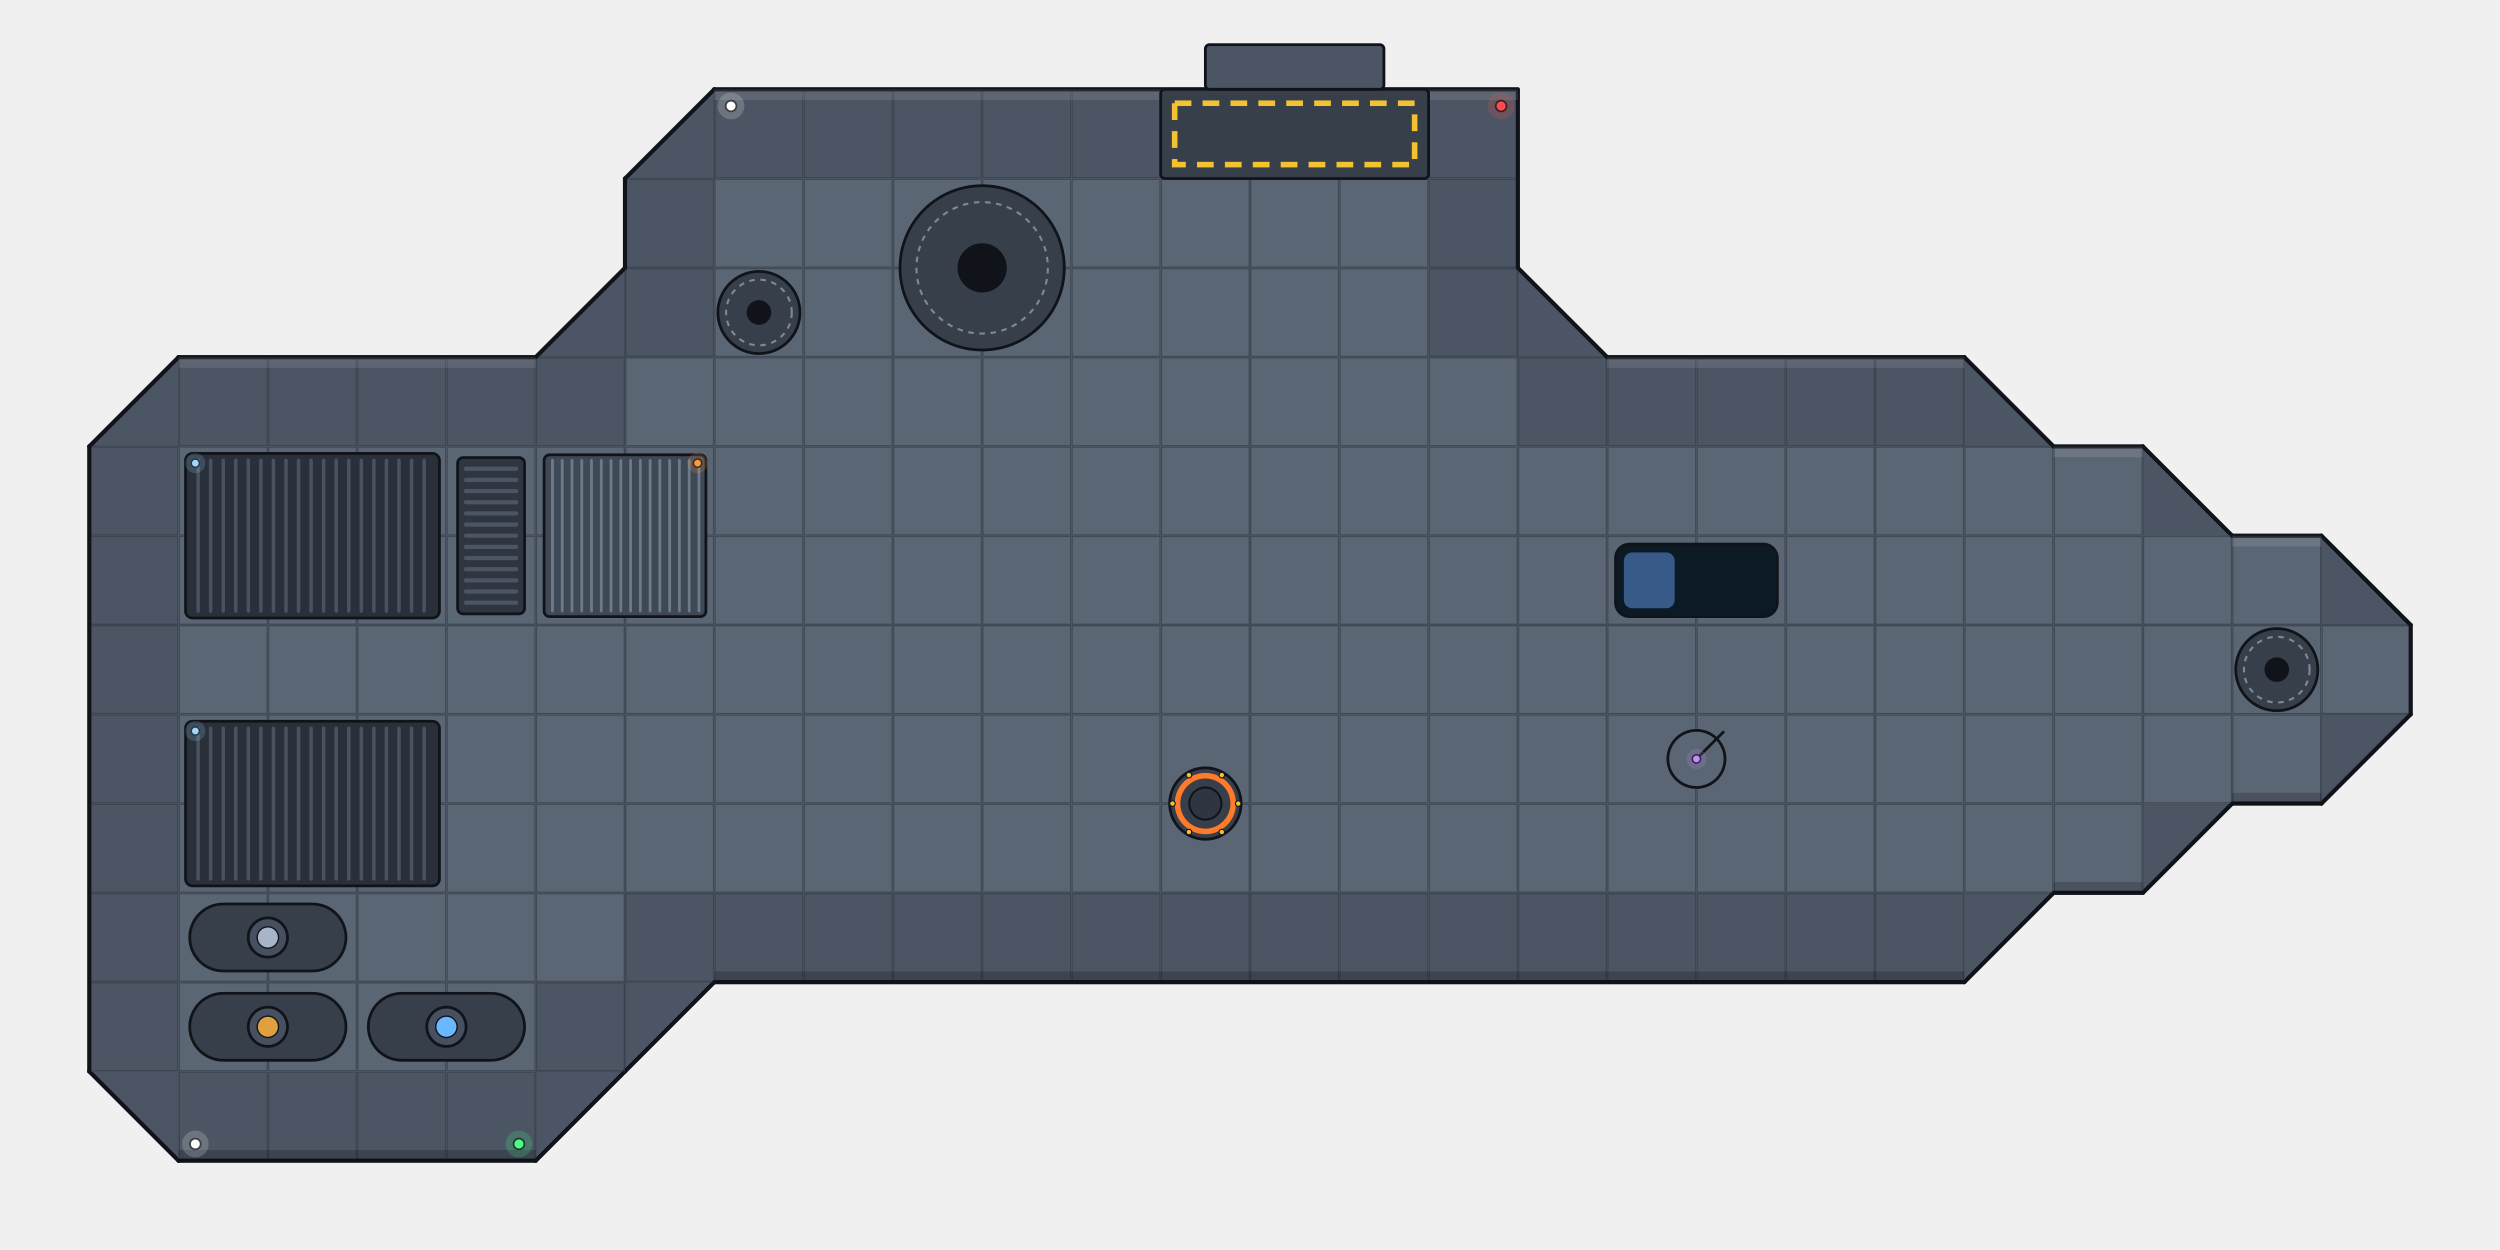
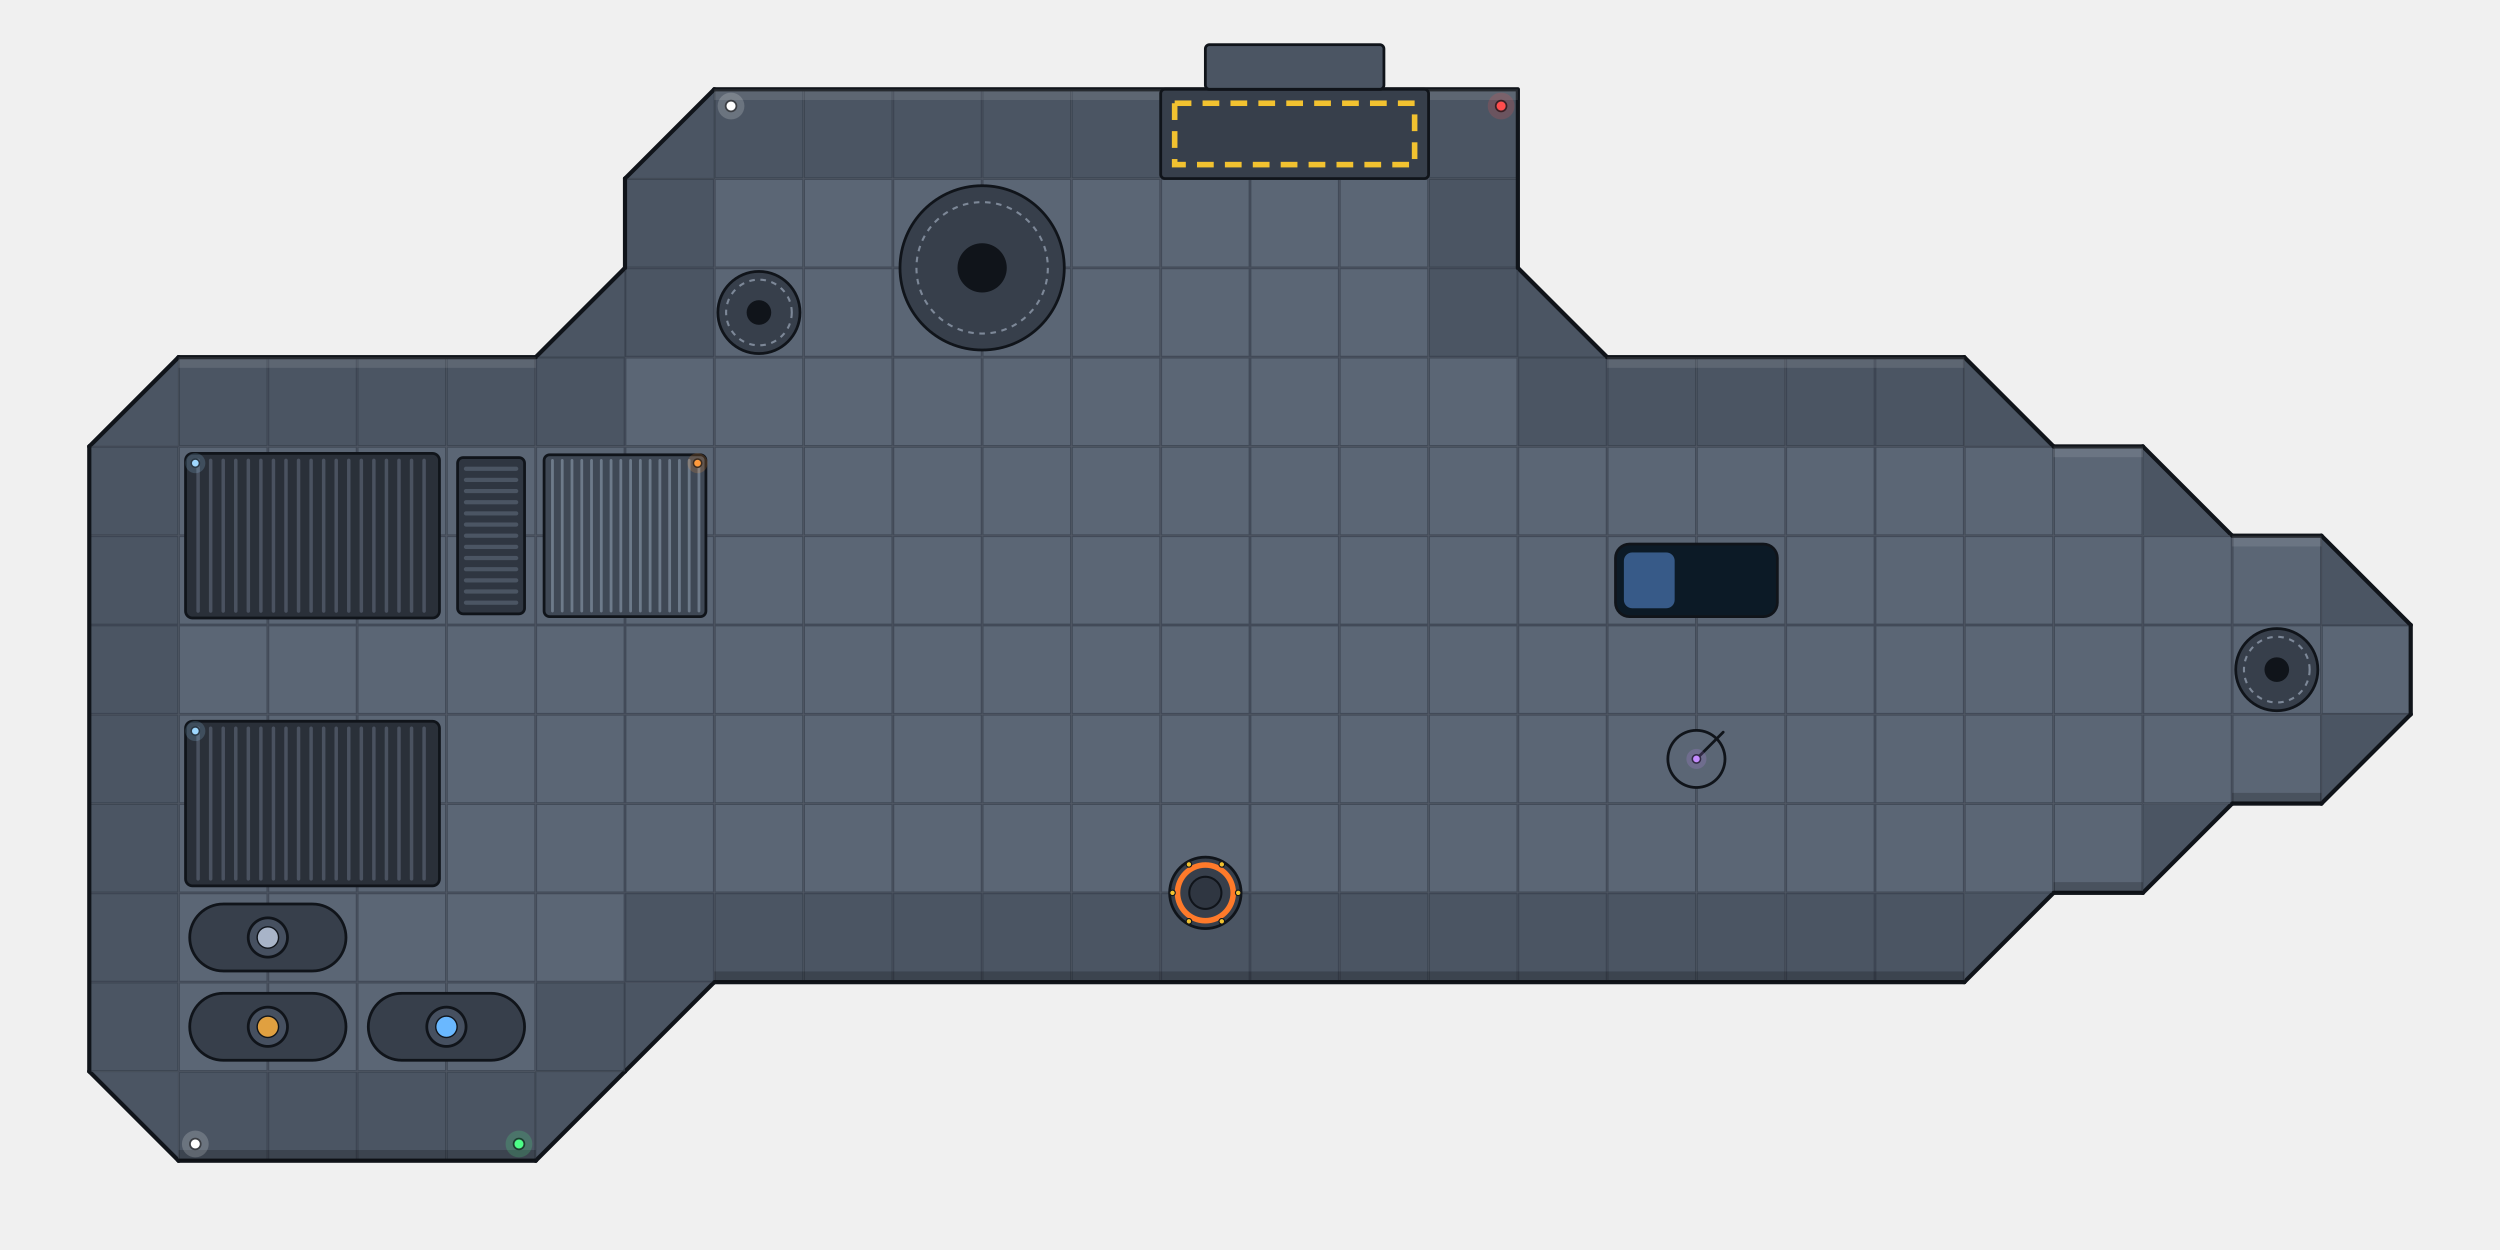
<svg xmlns="http://www.w3.org/2000/svg" width="1792" height="896" viewBox="-896 -448 1792 896">
  <g id="base">
    <rect x="-64" y="-128" width="64" height="64" fill="#5b6675" />
    <polygon points="640,-64 704,-64 640,-128" fill="#4b5563" />
    <polygon points="640,-64 704,-64 640,-128" fill="none" stroke="#373f4b" stroke-width="1" stroke-linejoin="round" opacity="0.7" />
    <line x1="704" y1="-64" x2="640" y2="-128" stroke="#10141a" stroke-width="3" stroke-linecap="round" />
    <rect x="-576" y="192" width="64" height="64" fill="#5b6675" />
    <rect x="256" y="-192" width="64" height="64" fill="#4b5563" />
    <rect x="-320" y="-384" width="64" height="64" fill="#4b5563" />
    <rect x="-512" y="256" width="64" height="64" fill="#4b5563" />
    <rect x="-320" y="192" width="64" height="64" fill="#4b5563" />
    <rect x="-192" y="0" width="64" height="64" fill="#5b6675" />
    <rect x="-256" y="128" width="64" height="64" fill="#5b6675" />
    <rect x="-832" y="-64" width="64" height="64" fill="#4b5563" />
    <rect x="-128" y="-64" width="64" height="64" fill="#5b6675" />
    <rect x="384" y="192" width="64" height="64" fill="#4b5563" />
    <rect x="-704" y="320" width="64" height="64" fill="#4b5563" />
    <rect x="0" y="128" width="64" height="64" fill="#5b6675" />
    <rect x="128" y="-64" width="64" height="64" fill="#5b6675" />
    <rect x="-448" y="-256" width="64" height="64" fill="#4b5563" />
    <rect x="-384" y="-320" width="64" height="64" fill="#5b6675" />
    <polygon points="512,192 576,192 512,256" fill="#4b5563" />
    <polygon points="512,192 576,192 512,256" fill="none" stroke="#373f4b" stroke-width="1" stroke-linejoin="round" opacity="0.7" />
    <line x1="576" y1="192" x2="512" y2="256" stroke="#10141a" stroke-width="3" stroke-linecap="round" />
    <rect x="-640" y="0" width="64" height="64" fill="#5b6675" />
    <rect x="-512" y="-192" width="64" height="64" fill="#4b5563" />
    <rect x="-320" y="-256" width="64" height="64" fill="#5b6675" />
    <rect x="256" y="-64" width="64" height="64" fill="#5b6675" />
    <rect x="-256" y="-320" width="64" height="64" fill="#5b6675" />
    <rect x="-832" y="64" width="64" height="64" fill="#4b5563" />
    <rect x="-704" y="-128" width="64" height="64" fill="#5b6675" />
    <rect x="-128" y="64" width="64" height="64" fill="#5b6675" />
    <rect x="0" y="-320" width="64" height="64" fill="#5b6675" />
    <rect x="-768" y="128" width="64" height="64" fill="#5b6675" />
    <rect x="128" y="64" width="64" height="64" fill="#5b6675" />
    <rect x="-448" y="-128" width="64" height="64" fill="#5b6675" />
    <rect x="192" y="0" width="64" height="64" fill="#5b6675" />
    <rect x="-384" y="-192" width="64" height="64" fill="#5b6675" />
    <rect x="320" y="-192" width="64" height="64" fill="#4b5563" />
    <rect x="-640" y="128" width="64" height="64" fill="#5b6675" />
    <rect x="-512" y="-64" width="64" height="64" fill="#5b6675" />
    <rect x="-320" y="-128" width="64" height="64" fill="#5b6675" />
    <rect x="384" y="-128" width="64" height="64" fill="#5b6675" />
    <rect x="-256" y="-192" width="64" height="64" fill="#5b6675" />
    <rect x="-128" y="-384" width="64" height="64" fill="#4b5563" />
    <rect x="256" y="64" width="64" height="64" fill="#5b6675" />
    <rect x="64" y="128" width="64" height="64" fill="#5b6675" />
    <rect x="-832" y="192" width="64" height="64" fill="#4b5563" />
    <rect x="-128" y="192" width="64" height="64" fill="#4b5563" />
    <rect x="0" y="-192" width="64" height="64" fill="#5b6675" />
    <rect x="128" y="-384" width="64" height="64" fill="#4b5563" />
    <rect x="-768" y="256" width="64" height="64" fill="#5b6675" />
    <rect x="128" y="192" width="64" height="64" fill="#4b5563" />
    <rect x="-448" y="0" width="64" height="64" fill="#5b6675" />
    <rect x="192" y="128" width="64" height="64" fill="#5b6675" />
    <rect x="-384" y="-64" width="64" height="64" fill="#5b6675" />
    <rect x="512" y="-128" width="64" height="64" fill="#5b6675" />
    <rect x="320" y="-64" width="64" height="64" fill="#5b6675" />
    <rect x="448" y="128" width="64" height="64" fill="#5b6675" />
    <rect x="576" y="-64" width="64" height="64" fill="#5b6675" />
    <rect x="64" y="-320" width="64" height="64" fill="#5b6675" />
    <rect x="-640" y="256" width="64" height="64" fill="#5b6675" />
    <rect x="-512" y="64" width="64" height="64" fill="#5b6675" />
    <rect x="384" y="0" width="64" height="64" fill="#5b6675" />
    <rect x="256" y="192" width="64" height="64" fill="#4b5563" />
    <rect x="-256" y="-64" width="64" height="64" fill="#5b6675" />
    <rect x="-128" y="-256" width="64" height="64" fill="#5b6675" />
    <rect x="-768" y="-192" width="64" height="64" fill="#4b5563" />
    <rect x="128" y="-256" width="64" height="64" fill="#4b5563" />
    <rect x="0" y="-64" width="64" height="64" fill="#5b6675" />
    <rect x="704" y="-64" width="64" height="64" fill="#5b6675" />
    <rect x="-384" y="64" width="64" height="64" fill="#5b6675" />
    <rect x="320" y="64" width="64" height="64" fill="#5b6675" />
    <rect x="576" y="64" width="64" height="64" fill="#5b6675" />
    <rect x="-64" y="0" width="64" height="64" fill="#5b6675" />
    <rect x="-640" y="-192" width="64" height="64" fill="#4b5563" />
    <rect x="64" y="-192" width="64" height="64" fill="#5b6675" />
    <rect x="640" y="0" width="64" height="64" fill="#5b6675" />
    <rect x="-512" y="192" width="64" height="64" fill="#5b6675" />
    <rect x="-576" y="320" width="64" height="64" fill="#4b5563" />
    <rect x="-256" y="64" width="64" height="64" fill="#5b6675" />
    <rect x="-128" y="-128" width="64" height="64" fill="#5b6675" />
    <rect x="-192" y="128" width="64" height="64" fill="#5b6675" />
    <rect x="-768" y="-64" width="64" height="64" fill="#5b6675" />
    <rect x="128" y="-128" width="64" height="64" fill="#5b6675" />
    <rect x="-448" y="-320" width="64" height="64" fill="#4b5563" />
    <rect x="192" y="-192" width="64" height="64" fill="#4b5563" />
    <rect x="-384" y="-384" width="64" height="64" fill="#4b5563" />
    <rect x="768" y="0" width="64" height="64" fill="#5b6675" />
    <rect x="0" y="64" width="64" height="64" fill="#5b6675" />
    <rect x="704" y="64" width="64" height="64" fill="#5b6675" />
    <rect x="-384" y="192" width="64" height="64" fill="#4b5563" />
    <rect x="320" y="192" width="64" height="64" fill="#4b5563" />
    <rect x="448" y="-192" width="64" height="64" fill="#4b5563" />
    <rect x="-64" y="128" width="64" height="64" fill="#5b6675" />
    <rect x="-640" y="-64" width="64" height="64" fill="#5b6675" />
    <polygon points="-448,-192 -512,-192 -448,-256" fill="#4b5563" />
    <polygon points="-448,-192 -512,-192 -448,-256" fill="none" stroke="#373f4b" stroke-width="1" stroke-linejoin="round" opacity="0.7" />
    <line x1="-512" y1="-192" x2="-448" y2="-256" stroke="#10141a" stroke-width="3" stroke-linecap="round" />
    <rect x="-576" y="-128" width="64" height="64" fill="#5b6675" />
    <rect x="256" y="-128" width="64" height="64" fill="#5b6675" />
    <rect x="-256" y="-384" width="64" height="64" fill="#4b5563" />
    <rect x="64" y="-64" width="64" height="64" fill="#5b6675" />
    <polygon points="640,128 704,128 640,192" fill="#4b5563" />
    <polygon points="640,128 704,128 640,192" fill="none" stroke="#373f4b" stroke-width="1" stroke-linejoin="round" opacity="0.7" />
    <line x1="704" y1="128" x2="640" y2="192" stroke="#10141a" stroke-width="3" stroke-linecap="round" />
    <polygon points="-512,320 -448,320 -512,384" fill="#4b5563" />
    <polygon points="-512,320 -448,320 -512,384" fill="none" stroke="#373f4b" stroke-width="1" stroke-linejoin="round" opacity="0.7" />
    <line x1="-448" y1="320" x2="-512" y2="384" stroke="#10141a" stroke-width="3" stroke-linecap="round" />
    <rect x="-256" y="192" width="64" height="64" fill="#4b5563" />
    <rect x="-192" y="-320" width="64" height="64" fill="#5b6675" />
    <rect x="0" y="-384" width="64" height="64" fill="#5b6675" />
    <rect x="-768" y="64" width="64" height="64" fill="#5b6675" />
    <rect x="128" y="0" width="64" height="64" fill="#5b6675" />
    <rect x="-704" y="0" width="64" height="64" fill="#5b6675" />
    <rect x="192" y="-64" width="64" height="64" fill="#5b6675" />
    <rect x="-384" y="-256" width="64" height="64" fill="#5b6675" />
    <rect x="0" y="192" width="64" height="64" fill="#4b5563" />
    <rect x="448" y="-64" width="64" height="64" fill="#5b6675" />
    <rect x="-64" y="-320" width="64" height="64" fill="#5b6675" />
    <rect x="-640" y="64" width="64" height="64" fill="#5b6675" />
    <rect x="-512" y="-128" width="64" height="64" fill="#5b6675" />
    <rect x="-576" y="0" width="64" height="64" fill="#5b6675" />
    <rect x="64" y="64" width="64" height="64" fill="#5b6675" />
    <rect x="-256" y="-256" width="64" height="64" fill="#5b6675" />
    <rect x="-320" y="0" width="64" height="64" fill="#5b6675" />
    <rect x="-192" y="-192" width="64" height="64" fill="#5b6675" />
    <rect x="0" y="-256" width="64" height="64" fill="#5b6675" />
    <rect x="-768" y="192" width="64" height="64" fill="#5b6675" />
    <polygon points="-768,320 -768,384 -832,320" fill="#4b5563" />
    <polygon points="-768,320 -768,384 -832,320" fill="none" stroke="#373f4b" stroke-width="1" stroke-linejoin="round" opacity="0.7" />
    <line x1="-768" y1="384" x2="-832" y2="320" stroke="#10141a" stroke-width="3" stroke-linecap="round" />
    <rect x="-704" y="128" width="64" height="64" fill="#5b6675" />
    <rect x="192" y="64" width="64" height="64" fill="#5b6675" />
    <rect x="-384" y="-128" width="64" height="64" fill="#5b6675" />
    <rect x="320" y="-128" width="64" height="64" fill="#5b6675" />
    <rect x="-448" y="128" width="64" height="64" fill="#5b6675" />
    <rect x="448" y="64" width="64" height="64" fill="#5b6675" />
    <rect x="576" y="-128" width="64" height="64" fill="#5b6675" />
    <rect x="512" y="0" width="64" height="64" fill="#5b6675" />
    <rect x="-64" y="-192" width="64" height="64" fill="#5b6675" />
    <rect x="64" y="-384" width="64" height="64" fill="#5b6675" />
    <rect x="-640" y="192" width="64" height="64" fill="#5b6675" />
    <rect x="-512" y="0" width="64" height="64" fill="#5b6675" />
    <rect x="-576" y="128" width="64" height="64" fill="#5b6675" />
    <rect x="320" y="128" width="64" height="64" fill="#5b6675" />
    <rect x="64" y="192" width="64" height="64" fill="#4b5563" />
    <rect x="-320" y="128" width="64" height="64" fill="#5b6675" />
    <rect x="-192" y="-64" width="64" height="64" fill="#5b6675" />
    <rect x="0" y="-128" width="64" height="64" fill="#5b6675" />
    <rect x="-832" y="-128" width="64" height="64" fill="#4b5563" />
    <rect x="384" y="128" width="64" height="64" fill="#5b6675" />
    <rect x="-768" y="320" width="64" height="64" fill="#4b5563" />
    <rect x="-704" y="256" width="64" height="64" fill="#5b6675" />
    <rect x="192" y="192" width="64" height="64" fill="#4b5563" />
    <polygon points="-448,256 -384,256 -448,320" fill="#4b5563" />
    <polygon points="-448,256 -384,256 -448,320" fill="none" stroke="#373f4b" stroke-width="1" stroke-linejoin="round" opacity="0.7" />
    <line x1="-384" y1="256" x2="-448" y2="320" stroke="#10141a" stroke-width="3" stroke-linecap="round" />
    <rect x="448" y="192" width="64" height="64" fill="#4b5563" />
    <rect x="576" y="0" width="64" height="64" fill="#5b6675" />
    <rect x="512" y="128" width="64" height="64" fill="#5b6675" />
    <rect x="-64" y="-64" width="64" height="64" fill="#5b6675" />
    <rect x="64" y="-256" width="64" height="64" fill="#5b6675" />
    <rect x="640" y="-64" width="64" height="64" fill="#5b6675" />
    <rect x="-640" y="320" width="64" height="64" fill="#4b5563" />
    <rect x="-576" y="256" width="64" height="64" fill="#5b6675" />
    <rect x="-320" y="-320" width="64" height="64" fill="#5b6675" />
    <rect x="-192" y="64" width="64" height="64" fill="#5b6675" />
    <rect x="-768" y="-128" width="64" height="64" fill="#5b6675" />
    <rect x="-832" y="0" width="64" height="64" fill="#4b5563" />
    <rect x="-704" y="-192" width="64" height="64" fill="#4b5563" />
    <polygon points="192,-192 256,-192 192,-256" fill="#4b5563" />
    <polygon points="192,-192 256,-192 192,-256" fill="none" stroke="#373f4b" stroke-width="1" stroke-linejoin="round" opacity="0.7" />
    <line x1="256" y1="-192" x2="192" y2="-256" stroke="#10141a" stroke-width="3" stroke-linecap="round" />
    <polygon points="768,0 832,0 768,-64" fill="#4b5563" />
    <polygon points="768,0 832,0 768,-64" fill="none" stroke="#373f4b" stroke-width="1" stroke-linejoin="round" opacity="0.7" />
    <line x1="832" y1="0" x2="768" y2="-64" stroke="#10141a" stroke-width="3" stroke-linecap="round" />
    <rect x="-128" y="0" width="64" height="64" fill="#5b6675" />
    <rect x="704" y="0" width="64" height="64" fill="#5b6675" />
    <rect x="-448" y="-192" width="64" height="64" fill="#5b6675" />
    <rect x="576" y="128" width="64" height="64" fill="#5b6675" />
    <rect x="-64" y="64" width="64" height="64" fill="#5b6675" />
    <rect x="-640" y="-128" width="64" height="64" fill="#5b6675" />
    <rect x="64" y="-128" width="64" height="64" fill="#5b6675" />
    <rect x="-576" y="-192" width="64" height="64" fill="#4b5563" />
    <rect x="640" y="64" width="64" height="64" fill="#5b6675" />
    <rect x="256" y="0" width="64" height="64" fill="#5b6675" />
    <rect x="-320" y="-192" width="64" height="64" fill="#5b6675" />
    <rect x="-192" y="-384" width="64" height="64" fill="#4b5563" />
    <rect x="384" y="-192" width="64" height="64" fill="#4b5563" />
    <rect x="-192" y="192" width="64" height="64" fill="#4b5563" />
    <rect x="-768" y="0" width="64" height="64" fill="#5b6675" />
    <rect x="-832" y="128" width="64" height="64" fill="#4b5563" />
    <rect x="-704" y="-64" width="64" height="64" fill="#5b6675" />
    <rect x="192" y="-128" width="64" height="64" fill="#5b6675" />
    <polygon points="768,64 832,64 768,128" fill="#4b5563" />
    <polygon points="768,64 832,64 768,128" fill="none" stroke="#373f4b" stroke-width="1" stroke-linejoin="round" opacity="0.7" />
    <line x1="832" y1="64" x2="768" y2="128" stroke="#10141a" stroke-width="3" stroke-linecap="round" />
    <rect x="-128" y="128" width="64" height="64" fill="#5b6675" />
    <rect x="128" y="128" width="64" height="64" fill="#5b6675" />
    <rect x="-448" y="-64" width="64" height="64" fill="#5b6675" />
    <rect x="448" y="-128" width="64" height="64" fill="#5b6675" />
    <polygon points="512,-128 576,-128 512,-192" fill="#4b5563" />
    <polygon points="512,-128 576,-128 512,-192" fill="none" stroke="#373f4b" stroke-width="1" stroke-linejoin="round" opacity="0.7" />
    <line x1="576" y1="-128" x2="512" y2="-192" stroke="#10141a" stroke-width="3" stroke-linecap="round" />
    <rect x="-64" y="-384" width="64" height="64" fill="#5b6675" />
    <rect x="-64" y="192" width="64" height="64" fill="#4b5563" />
    <rect x="64" y="0" width="64" height="64" fill="#5b6675" />
    <rect x="-576" y="-64" width="64" height="64" fill="#5b6675" />
    <rect x="256" y="128" width="64" height="64" fill="#5b6675" />
    <rect x="-320" y="-64" width="64" height="64" fill="#5b6675" />
    <rect x="-192" y="-256" width="64" height="64" fill="#5b6675" />
    <rect x="-256" y="-128" width="64" height="64" fill="#5b6675" />
    <rect x="-128" y="-320" width="64" height="64" fill="#5b6675" />
    <rect x="384" y="-64" width="64" height="64" fill="#5b6675" />
    <rect x="-832" y="256" width="64" height="64" fill="#4b5563" />
    <rect x="-704" y="64" width="64" height="64" fill="#5b6675" />
    <rect x="128" y="-320" width="64" height="64" fill="#4b5563" />
    <rect x="-448" y="64" width="64" height="64" fill="#5b6675" />
    <rect x="448" y="0" width="64" height="64" fill="#5b6675" />
    <rect x="-384" y="0" width="64" height="64" fill="#5b6675" />
    <rect x="512" y="-64" width="64" height="64" fill="#5b6675" />
    <rect x="-64" y="-256" width="64" height="64" fill="#5b6675" />
    <rect x="320" y="0" width="64" height="64" fill="#5b6675" />
    <rect x="-576" y="64" width="64" height="64" fill="#5b6675" />
    <rect x="-512" y="128" width="64" height="64" fill="#5b6675" />
    <rect x="-320" y="64" width="64" height="64" fill="#5b6675" />
    <rect x="-192" y="-128" width="64" height="64" fill="#5b6675" />
    <rect x="-256" y="0" width="64" height="64" fill="#5b6675" />
    <polygon points="-768,-128 -832,-128 -768,-192" fill="#4b5563" />
    <polygon points="-768,-128 -832,-128 -768,-192" fill="none" stroke="#373f4b" stroke-width="1" stroke-linejoin="round" opacity="0.7" />
    <line x1="-832" y1="-128" x2="-768" y2="-192" stroke="#10141a" stroke-width="3" stroke-linecap="round" />
    <rect x="-128" y="-192" width="64" height="64" fill="#5b6675" />
    <rect x="384" y="64" width="64" height="64" fill="#5b6675" />
    <rect x="-704" y="192" width="64" height="64" fill="#5b6675" />
    <rect x="0" y="0" width="64" height="64" fill="#5b6675" />
    <rect x="128" y="-192" width="64" height="64" fill="#5b6675" />
    <polygon points="-384,-320 -448,-320 -384,-384" fill="#4b5563" />
    <polygon points="-384,-320 -448,-320 -384,-384" fill="none" stroke="#373f4b" stroke-width="1" stroke-linejoin="round" opacity="0.7" />
    <line x1="-448" y1="-320" x2="-384" y2="-384" stroke="#10141a" stroke-width="3" stroke-linecap="round" />
    <rect x="-448" y="192" width="64" height="64" fill="#4b5563" />
    <rect x="-384" y="128" width="64" height="64" fill="#5b6675" />
    <rect x="512" y="64" width="64" height="64" fill="#5b6675" />
    <path d="M-63.5 -127.5h63v63h-63zM-575.5 192.5h63v63h-63zM256.5 -191.5h63v63h-63zM-319.5 -383.5h63v63h-63zM-511.5 256.5h63v63h-63zM-319.5 192.5h63v63h-63zM-191.5 0.5h63v63h-63zM-255.5 128.5h63v63h-63zM-831.5 -63.5h63v63h-63zM-127.5 -63.5h63v63h-63zM384.5 192.5h63v63h-63zM-703.5 320.5h63v63h-63zM0.5 128.5h63v63h-63zM128.5 -63.5h63v63h-63zM-447.5 -255.5h63v63h-63zM-383.5 -319.5h63v63h-63zM-639.5 0.5h63v63h-63zM-511.5 -191.5h63v63h-63zM-319.5 -255.5h63v63h-63zM256.5 -63.5h63v63h-63zM-255.5 -319.5h63v63h-63zM-831.5 64.5h63v63h-63zM-703.5 -127.5h63v63h-63zM-127.5 64.5h63v63h-63zM0.5 -319.5h63v63h-63zM-767.5 128.5h63v63h-63zM128.5 64.5h63v63h-63zM-447.5 -127.5h63v63h-63zM192.5 0.5h63v63h-63zM-383.5 -191.5h63v63h-63zM320.5 -191.5h63v63h-63zM-639.5 128.5h63v63h-63zM-511.5 -63.5h63v63h-63zM-319.5 -127.5h63v63h-63zM384.5 -127.5h63v63h-63zM-255.5 -191.5h63v63h-63zM-127.5 -383.5h63v63h-63zM256.5 64.5h63v63h-63zM64.5 128.5h63v63h-63zM-831.5 192.5h63v63h-63zM-127.5 192.5h63v63h-63zM0.5 -191.5h63v63h-63zM128.5 -383.5h63v63h-63zM-767.5 256.5h63v63h-63zM128.5 192.5h63v63h-63zM-447.5 0.5h63v63h-63zM192.5 128.5h63v63h-63zM-383.5 -63.5h63v63h-63zM512.5 -127.5h63v63h-63zM320.5 -63.5h63v63h-63zM448.5 128.5h63v63h-63zM576.5 -63.5h63v63h-63zM64.5 -319.5h63v63h-63zM-639.5 256.5h63v63h-63zM-511.5 64.5h63v63h-63zM384.5 0.5h63v63h-63zM256.5 192.5h63v63h-63zM-255.5 -63.5h63v63h-63zM-127.5 -255.5h63v63h-63zM-767.5 -191.5h63v63h-63zM128.5 -255.5h63v63h-63zM0.5 -63.5h63v63h-63zM704.5 -63.5h63v63h-63zM-383.5 64.5h63v63h-63zM320.5 64.5h63v63h-63zM576.5 64.5h63v63h-63zM-63.5 0.5h63v63h-63zM-639.5 -191.5h63v63h-63zM64.5 -191.5h63v63h-63zM640.5 0.5h63v63h-63zM-511.5 192.5h63v63h-63zM-575.5 320.5h63v63h-63zM-255.5 64.5h63v63h-63zM-127.5 -127.5h63v63h-63zM-191.5 128.5h63v63h-63zM-767.5 -63.5h63v63h-63zM128.5 -127.5h63v63h-63zM-447.5 -319.5h63v63h-63zM192.5 -191.5h63v63h-63zM-383.5 -383.5h63v63h-63zM768.5 0.5h63v63h-63zM0.5 64.5h63v63h-63zM704.5 64.5h63v63h-63zM-383.5 192.5h63v63h-63zM320.5 192.5h63v63h-63zM448.5 -191.5h63v63h-63zM-63.5 128.5h63v63h-63zM-639.5 -63.5h63v63h-63zM-575.5 -127.5h63v63h-63zM256.5 -127.5h63v63h-63zM-255.5 -383.5h63v63h-63zM64.5 -63.5h63v63h-63zM-255.5 192.5h63v63h-63zM-191.5 -319.5h63v63h-63zM0.5 -383.5h63v63h-63zM-767.5 64.5h63v63h-63zM128.5 0.5h63v63h-63zM-703.5 0.5h63v63h-63zM192.5 -63.5h63v63h-63zM-383.5 -255.5h63v63h-63zM0.5 192.5h63v63h-63zM448.5 -63.5h63v63h-63zM-63.5 -319.5h63v63h-63zM-639.5 64.5h63v63h-63zM-511.5 -127.5h63v63h-63zM-575.5 0.5h63v63h-63zM64.5 64.5h63v63h-63zM-255.5 -255.5h63v63h-63zM-319.5 0.5h63v63h-63zM-191.5 -191.5h63v63h-63zM0.5 -255.5h63v63h-63zM-767.5 192.5h63v63h-63zM-703.5 128.5h63v63h-63zM192.5 64.5h63v63h-63zM-383.5 -127.5h63v63h-63zM320.5 -127.5h63v63h-63zM-447.5 128.5h63v63h-63zM448.5 64.5h63v63h-63zM576.5 -127.5h63v63h-63zM512.5 0.5h63v63h-63zM-63.5 -191.5h63v63h-63zM64.5 -383.5h63v63h-63zM-639.5 192.5h63v63h-63zM-511.5 0.5h63v63h-63zM-575.5 128.5h63v63h-63zM320.5 128.5h63v63h-63zM64.5 192.5h63v63h-63zM-319.5 128.5h63v63h-63zM-191.5 -63.5h63v63h-63zM0.5 -127.5h63v63h-63zM-831.5 -127.5h63v63h-63zM384.5 128.5h63v63h-63zM-767.5 320.5h63v63h-63zM-703.5 256.5h63v63h-63zM192.5 192.5h63v63h-63zM448.5 192.5h63v63h-63zM576.5 0.5h63v63h-63zM512.5 128.5h63v63h-63zM-63.5 -63.5h63v63h-63zM64.5 -255.5h63v63h-63zM640.5 -63.5h63v63h-63zM-639.5 320.5h63v63h-63zM-575.5 256.5h63v63h-63zM-319.5 -319.5h63v63h-63zM-191.5 64.5h63v63h-63zM-767.5 -127.5h63v63h-63zM-831.5 0.5h63v63h-63zM-703.5 -191.5h63v63h-63zM-127.5 0.5h63v63h-63zM704.5 0.5h63v63h-63zM-447.5 -191.5h63v63h-63zM576.5 128.5h63v63h-63zM-63.5 64.5h63v63h-63zM-639.5 -127.5h63v63h-63zM64.5 -127.5h63v63h-63zM-575.5 -191.5h63v63h-63zM640.5 64.5h63v63h-63zM256.5 0.5h63v63h-63zM-319.5 -191.5h63v63h-63zM-191.5 -383.5h63v63h-63zM384.5 -191.5h63v63h-63zM-191.5 192.5h63v63h-63zM-767.5 0.5h63v63h-63zM-831.5 128.5h63v63h-63zM-703.5 -63.5h63v63h-63zM192.5 -127.5h63v63h-63zM-127.5 128.5h63v63h-63zM128.5 128.5h63v63h-63zM-447.5 -63.5h63v63h-63zM448.5 -127.5h63v63h-63zM-63.5 -383.5h63v63h-63zM-63.5 192.5h63v63h-63zM64.5 0.5h63v63h-63zM-575.5 -63.5h63v63h-63zM256.5 128.5h63v63h-63zM-319.5 -63.5h63v63h-63zM-191.5 -255.5h63v63h-63zM-255.5 -127.5h63v63h-63zM-127.5 -319.5h63v63h-63zM384.5 -63.5h63v63h-63zM-831.5 256.5h63v63h-63zM-703.5 64.5h63v63h-63zM128.5 -319.5h63v63h-63zM-447.5 64.5h63v63h-63zM448.5 0.5h63v63h-63zM-383.5 0.5h63v63h-63zM512.5 -63.5h63v63h-63zM-63.5 -255.5h63v63h-63zM320.5 0.5h63v63h-63zM-575.5 64.5h63v63h-63zM-511.5 128.5h63v63h-63zM-319.5 64.5h63v63h-63zM-191.5 -127.5h63v63h-63zM-255.5 0.5h63v63h-63zM-127.5 -191.5h63v63h-63zM384.5 64.5h63v63h-63zM-703.5 192.5h63v63h-63zM0.5 0.5h63v63h-63zM128.5 -191.5h63v63h-63zM-447.5 192.5h63v63h-63zM-383.5 128.5h63v63h-63zM512.5 64.5h63v63h-63z" fill="none" stroke="#373f4b" stroke-width="1" opacity="0.7" />
    <path d="M256 -192L320 -192M-320 -384L-256 -384M-320 256L-256 256M-832 -64L-832 0M384 256L448 256M-704 384L-640 384M-832 64L-832 128M320 -192L384 -192M-128 -384L-64 -384M-832 192L-832 256M-128 256L-64 256M128 -384L192 -384M192 -384L192 -320M128 256L192 256M256 256L320 256M-768 -192L-704 -192M704 -64L768 -64M-640 -192L-576 -192M-576 384L-512 384M-448 -320L-448 -256M-384 -384L-320 -384M832 0L832 64M704 128L768 128M-384 256L-320 256M320 256L384 256M448 -192L512 -192M-256 -384L-192 -384M-256 256L-192 256M0 -384L64 -384M0 256L64 256M576 -128L640 -128M64 -384L128 -384M64 256L128 256M-832 -128L-832 -64M-768 384L-704 384M192 256L256 256M448 256L512 256M-640 384L-576 384M-832 0L-832 64M-704 -192L-640 -192M576 192L640 192M-576 -192L-512 -192M-192 -384L-128 -384M384 -192L448 -192M-192 256L-128 256M-832 128L-832 192M-64 -384L0 -384M-64 256L0 256M-832 256L-832 320M192 -320L192 -256" fill="none" stroke="#10141a" stroke-width="3" stroke-linecap="round" />
    <path d="M256 -192h64v7.68h-64zM-320 -384h64v7.68h-64zM320 -192h64v7.68h-64zM-128 -384h64v7.68h-64zM128 -384h64v7.68h-64zM-768 -192h64v7.68h-64zM704 -64h64v7.68h-64zM-640 -192h64v7.68h-64zM-384 -384h64v7.68h-64zM448 -192h64v7.68h-64zM-256 -384h64v7.68h-64zM0 -384h64v7.68h-64zM576 -128h64v7.68h-64zM64 -384h64v7.68h-64zM-704 -192h64v7.68h-64zM-576 -192h64v7.68h-64zM-192 -384h64v7.68h-64zM384 -192h64v7.68h-64zM-64 -384h64v7.68h-64z" fill="#ffffff" opacity="0.1" />
    <path d="M-320 248.32h64v7.68h-64zM384 248.32h64v7.68h-64zM-704 376.32h64v7.68h-64zM-128 248.32h64v7.68h-64zM128 248.32h64v7.68h-64zM256 248.32h64v7.68h-64zM-576 376.32h64v7.68h-64zM704 120.32h64v7.68h-64zM-384 248.32h64v7.68h-64zM320 248.32h64v7.68h-64zM-256 248.32h64v7.68h-64zM0 248.32h64v7.68h-64zM64 248.32h64v7.68h-64zM-768 376.32h64v7.68h-64zM192 248.32h64v7.68h-64zM448 248.32h64v7.68h-64zM-640 376.32h64v7.68h-64zM576 184.32h64v7.68h-64zM-192 248.32h64v7.68h-64zM-64 248.32h64v7.68h-64z" fill="#000000" opacity="0.2" />
-     <circle cx="-32" cy="128" r="25.6" fill="#373f4b" stroke="#10141a" stroke-width="2" />
-     <circle cx="-32" cy="128" r="19.97" fill="none" stroke="#ff7a2a" stroke-width="4" />
-     <circle cx="-32" cy="128" r="11.52" fill="#2f3641" stroke="#10141a" stroke-width="1.5" />
-     <circle cx="-8.45" cy="128" r="2" fill="#f2c230" stroke="#10141a" stroke-width="0.8" />
-     <circle cx="-20.22" cy="148.4" r="2" fill="#f2c230" stroke="#10141a" stroke-width="0.8" />
-     <circle cx="-43.78" cy="148.4" r="2" fill="#f2c230" stroke="#10141a" stroke-width="0.8" />
-     <circle cx="-55.55" cy="128" r="2" fill="#f2c230" stroke="#10141a" stroke-width="0.8" />
-     <circle cx="-43.78" cy="107.6" r="2" fill="#f2c230" stroke="#10141a" stroke-width="0.8" />
-     <circle cx="-20.22" cy="107.6" r="2" fill="#f2c230" stroke="#10141a" stroke-width="0.8" />
+     <circle cx="-32" cy="192" r="25.6" fill="#373f4b" stroke="#10141a" stroke-width="2" />
+     <circle cx="-32" cy="192" r="19.97" fill="none" stroke="#ff7a2a" stroke-width="4" />
+     <circle cx="-32" cy="192" r="11.52" fill="#2f3641" stroke="#10141a" stroke-width="1.5" />
+     <circle cx="-8.45" cy="192" r="2" fill="#f2c230" stroke="#10141a" stroke-width="0.8" />
+     <circle cx="-20.22" cy="212.4" r="2" fill="#f2c230" stroke="#10141a" stroke-width="0.8" />
+     <circle cx="-43.78" cy="212.4" r="2" fill="#f2c230" stroke="#10141a" stroke-width="0.8" />
+     <circle cx="-55.55" cy="192" r="2" fill="#f2c230" stroke="#10141a" stroke-width="0.8" />
+     <circle cx="-43.78" cy="171.6" r="2" fill="#f2c230" stroke="#10141a" stroke-width="0.8" />
+     <circle cx="-20.22" cy="171.6" r="2" fill="#f2c230" stroke="#10141a" stroke-width="0.8" />
    <rect x="-506" y="-122" width="116" height="116" rx="4" fill="#3f4855" stroke="#10141a" stroke-width="2" />
    <line x1="-500" y1="-118" x2="-500" y2="-10" stroke="#6d7a8a" stroke-width="2" stroke-linecap="round" />
    <line x1="-493" y1="-118" x2="-493" y2="-10" stroke="#6d7a8a" stroke-width="2" stroke-linecap="round" />
    <line x1="-486" y1="-118" x2="-486" y2="-10" stroke="#6d7a8a" stroke-width="2" stroke-linecap="round" />
    <line x1="-479" y1="-118" x2="-479" y2="-10" stroke="#6d7a8a" stroke-width="2" stroke-linecap="round" />
    <line x1="-472" y1="-118" x2="-472" y2="-10" stroke="#6d7a8a" stroke-width="2" stroke-linecap="round" />
    <line x1="-465" y1="-118" x2="-465" y2="-10" stroke="#6d7a8a" stroke-width="2" stroke-linecap="round" />
    <line x1="-458" y1="-118" x2="-458" y2="-10" stroke="#6d7a8a" stroke-width="2" stroke-linecap="round" />
    <line x1="-451" y1="-118" x2="-451" y2="-10" stroke="#6d7a8a" stroke-width="2" stroke-linecap="round" />
    <line x1="-444" y1="-118" x2="-444" y2="-10" stroke="#6d7a8a" stroke-width="2" stroke-linecap="round" />
    <line x1="-437" y1="-118" x2="-437" y2="-10" stroke="#6d7a8a" stroke-width="2" stroke-linecap="round" />
    <line x1="-430" y1="-118" x2="-430" y2="-10" stroke="#6d7a8a" stroke-width="2" stroke-linecap="round" />
    <line x1="-423" y1="-118" x2="-423" y2="-10" stroke="#6d7a8a" stroke-width="2" stroke-linecap="round" />
    <line x1="-416" y1="-118" x2="-416" y2="-10" stroke="#6d7a8a" stroke-width="2" stroke-linecap="round" />
    <line x1="-409" y1="-118" x2="-409" y2="-10" stroke="#6d7a8a" stroke-width="2" stroke-linecap="round" />
    <line x1="-402" y1="-118" x2="-402" y2="-10" stroke="#6d7a8a" stroke-width="2" stroke-linecap="round" />
    <line x1="-395" y1="-118" x2="-395" y2="-10" stroke="#6d7a8a" stroke-width="2" stroke-linecap="round" />
    <circle cx="-396" cy="-116" r="3" fill="#1b2028" stroke="#10141a" stroke-width="1" />
    <circle cx="-192" cy="-256" r="58.88" fill="#373f4b" stroke="#10141a" stroke-width="2" />
    <circle cx="-192" cy="-256" r="47.1" fill="none" stroke="#7d8898" stroke-width="1.5" stroke-dasharray="4 4" />
    <circle cx="-192" cy="-256" r="17.66" fill="#10141a" />
    <circle cx="-352" cy="-224" r="29.44" fill="#373f4b" stroke="#10141a" stroke-width="2" />
    <circle cx="-352" cy="-224" r="23.55" fill="none" stroke="#7d8898" stroke-width="1.5" stroke-dasharray="4 4" />
    <circle cx="-352" cy="-224" r="8.83" fill="#10141a" />
    <circle cx="736" cy="32" r="29.44" fill="#373f4b" stroke="#10141a" stroke-width="2" />
    <circle cx="736" cy="32" r="23.55" fill="none" stroke="#7d8898" stroke-width="1.5" stroke-dasharray="4 4" />
    <circle cx="736" cy="32" r="8.83" fill="#10141a" />
    <rect x="-568" y="-120" width="48" height="112" rx="4" fill="#2f3641" stroke="#10141a" stroke-width="2" />
    <line x1="-562" y1="-112" x2="-526" y2="-112" stroke="#4b5563" stroke-width="3" stroke-linecap="round" />
    <line x1="-562" y1="-104" x2="-526" y2="-104" stroke="#4b5563" stroke-width="3" stroke-linecap="round" />
    <line x1="-562" y1="-96" x2="-526" y2="-96" stroke="#4b5563" stroke-width="3" stroke-linecap="round" />
    <line x1="-562" y1="-88" x2="-526" y2="-88" stroke="#4b5563" stroke-width="3" stroke-linecap="round" />
    <line x1="-562" y1="-80" x2="-526" y2="-80" stroke="#4b5563" stroke-width="3" stroke-linecap="round" />
    <line x1="-562" y1="-72" x2="-526" y2="-72" stroke="#4b5563" stroke-width="3" stroke-linecap="round" />
    <line x1="-562" y1="-64" x2="-526" y2="-64" stroke="#4b5563" stroke-width="3" stroke-linecap="round" />
    <line x1="-562" y1="-56" x2="-526" y2="-56" stroke="#4b5563" stroke-width="3" stroke-linecap="round" />
    <line x1="-562" y1="-48" x2="-526" y2="-48" stroke="#4b5563" stroke-width="3" stroke-linecap="round" />
    <line x1="-562" y1="-40" x2="-526" y2="-40" stroke="#4b5563" stroke-width="3" stroke-linecap="round" />
    <line x1="-562" y1="-32" x2="-526" y2="-32" stroke="#4b5563" stroke-width="3" stroke-linecap="round" />
    <line x1="-562" y1="-24" x2="-526" y2="-24" stroke="#4b5563" stroke-width="3" stroke-linecap="round" />
    <line x1="-562" y1="-16" x2="-526" y2="-16" stroke="#4b5563" stroke-width="3" stroke-linecap="round" />
    <rect x="262" y="-58" width="116" height="52" rx="10" fill="#0c1a26" stroke="#10141a" stroke-width="2" />
    <circle cx="320" cy="96" r="20.48" fill="#5b6675" stroke="#10141a" stroke-width="2" />
    <line x1="320" y1="96" x2="339.2" y2="76.8" stroke="#10141a" stroke-width="2" stroke-linecap="round" />
    <circle cx="320" cy="96" r="3" fill="#1b2028" stroke="#10141a" stroke-width="1" />
    <rect x="-64" y="-384" width="192" height="64" rx="3" fill="#373f4b" stroke="#10141a" stroke-width="2" />
    <rect x="-54" y="-374" width="172" height="44" fill="none" stroke="#f2c230" stroke-width="4" stroke-dasharray="12 8" />
    <rect x="-32" y="-416" width="128" height="32" rx="3" fill="#4b5563" stroke="#10141a" stroke-width="2" />
    <rect x="-760" y="264" width="112" height="48" rx="24" fill="#373f4b" stroke="#10141a" stroke-width="2" />
    <circle cx="-704" cy="288" r="14.08" fill="#465060" stroke="#10141a" stroke-width="2" />
    <circle cx="-704" cy="288" r="7.68" fill="#e0a040" stroke="#10141a" stroke-width="1" />
    <rect x="-632" y="264" width="112" height="48" rx="24" fill="#373f4b" stroke="#10141a" stroke-width="2" />
    <circle cx="-576" cy="288" r="14.08" fill="#465060" stroke="#10141a" stroke-width="2" />
    <circle cx="-576" cy="288" r="7.68" fill="#6ab8ff" stroke="#10141a" stroke-width="1" />
    <rect x="-760" y="200" width="112" height="48" rx="24" fill="#373f4b" stroke="#10141a" stroke-width="2" />
    <circle cx="-704" cy="224" r="14.08" fill="#465060" stroke="#10141a" stroke-width="2" />
    <circle cx="-704" cy="224" r="7.68" fill="#a8b4c8" stroke="#10141a" stroke-width="1" />
    <rect x="-763" y="-123" width="182" height="118" rx="5" fill="#2a3039" stroke="#10141a" stroke-width="2" />
    <line x1="-754" y1="-118" x2="-754" y2="-10" stroke="#4a5260" stroke-width="2.5" stroke-linecap="round" />
    <line x1="-745" y1="-118" x2="-745" y2="-10" stroke="#4a5260" stroke-width="2.5" stroke-linecap="round" />
    <line x1="-736" y1="-118" x2="-736" y2="-10" stroke="#4a5260" stroke-width="2.5" stroke-linecap="round" />
    <line x1="-727" y1="-118" x2="-727" y2="-10" stroke="#4a5260" stroke-width="2.5" stroke-linecap="round" />
    <line x1="-718" y1="-118" x2="-718" y2="-10" stroke="#4a5260" stroke-width="2.5" stroke-linecap="round" />
    <line x1="-709" y1="-118" x2="-709" y2="-10" stroke="#4a5260" stroke-width="2.5" stroke-linecap="round" />
    <line x1="-700" y1="-118" x2="-700" y2="-10" stroke="#4a5260" stroke-width="2.5" stroke-linecap="round" />
    <line x1="-691" y1="-118" x2="-691" y2="-10" stroke="#4a5260" stroke-width="2.5" stroke-linecap="round" />
    <line x1="-682" y1="-118" x2="-682" y2="-10" stroke="#4a5260" stroke-width="2.5" stroke-linecap="round" />
    <line x1="-673" y1="-118" x2="-673" y2="-10" stroke="#4a5260" stroke-width="2.5" stroke-linecap="round" />
    <line x1="-664" y1="-118" x2="-664" y2="-10" stroke="#4a5260" stroke-width="2.5" stroke-linecap="round" />
    <line x1="-655" y1="-118" x2="-655" y2="-10" stroke="#4a5260" stroke-width="2.5" stroke-linecap="round" />
    <line x1="-646" y1="-118" x2="-646" y2="-10" stroke="#4a5260" stroke-width="2.5" stroke-linecap="round" />
    <line x1="-637" y1="-118" x2="-637" y2="-10" stroke="#4a5260" stroke-width="2.5" stroke-linecap="round" />
    <line x1="-628" y1="-118" x2="-628" y2="-10" stroke="#4a5260" stroke-width="2.5" stroke-linecap="round" />
    <line x1="-619" y1="-118" x2="-619" y2="-10" stroke="#4a5260" stroke-width="2.5" stroke-linecap="round" />
    <line x1="-610" y1="-118" x2="-610" y2="-10" stroke="#4a5260" stroke-width="2.5" stroke-linecap="round" />
    <line x1="-601" y1="-118" x2="-601" y2="-10" stroke="#4a5260" stroke-width="2.5" stroke-linecap="round" />
    <line x1="-592" y1="-118" x2="-592" y2="-10" stroke="#4a5260" stroke-width="2.5" stroke-linecap="round" />
    <circle cx="-756" cy="-116" r="3" fill="#1b2028" stroke="#10141a" stroke-width="1" />
    <rect x="-763" y="69" width="182" height="118" rx="5" fill="#2a3039" stroke="#10141a" stroke-width="2" />
    <line x1="-754" y1="74" x2="-754" y2="182" stroke="#4a5260" stroke-width="2.5" stroke-linecap="round" />
    <line x1="-745" y1="74" x2="-745" y2="182" stroke="#4a5260" stroke-width="2.5" stroke-linecap="round" />
    <line x1="-736" y1="74" x2="-736" y2="182" stroke="#4a5260" stroke-width="2.5" stroke-linecap="round" />
    <line x1="-727" y1="74" x2="-727" y2="182" stroke="#4a5260" stroke-width="2.5" stroke-linecap="round" />
    <line x1="-718" y1="74" x2="-718" y2="182" stroke="#4a5260" stroke-width="2.5" stroke-linecap="round" />
    <line x1="-709" y1="74" x2="-709" y2="182" stroke="#4a5260" stroke-width="2.5" stroke-linecap="round" />
    <line x1="-700" y1="74" x2="-700" y2="182" stroke="#4a5260" stroke-width="2.5" stroke-linecap="round" />
    <line x1="-691" y1="74" x2="-691" y2="182" stroke="#4a5260" stroke-width="2.5" stroke-linecap="round" />
    <line x1="-682" y1="74" x2="-682" y2="182" stroke="#4a5260" stroke-width="2.5" stroke-linecap="round" />
    <line x1="-673" y1="74" x2="-673" y2="182" stroke="#4a5260" stroke-width="2.5" stroke-linecap="round" />
    <line x1="-664" y1="74" x2="-664" y2="182" stroke="#4a5260" stroke-width="2.5" stroke-linecap="round" />
    <line x1="-655" y1="74" x2="-655" y2="182" stroke="#4a5260" stroke-width="2.5" stroke-linecap="round" />
    <line x1="-646" y1="74" x2="-646" y2="182" stroke="#4a5260" stroke-width="2.5" stroke-linecap="round" />
    <line x1="-637" y1="74" x2="-637" y2="182" stroke="#4a5260" stroke-width="2.5" stroke-linecap="round" />
    <line x1="-628" y1="74" x2="-628" y2="182" stroke="#4a5260" stroke-width="2.5" stroke-linecap="round" />
    <line x1="-619" y1="74" x2="-619" y2="182" stroke="#4a5260" stroke-width="2.5" stroke-linecap="round" />
    <line x1="-610" y1="74" x2="-610" y2="182" stroke="#4a5260" stroke-width="2.5" stroke-linecap="round" />
    <line x1="-601" y1="74" x2="-601" y2="182" stroke="#4a5260" stroke-width="2.5" stroke-linecap="round" />
    <line x1="-592" y1="74" x2="-592" y2="182" stroke="#4a5260" stroke-width="2.5" stroke-linecap="round" />
    <circle cx="-756" cy="76" r="3" fill="#1b2028" stroke="#10141a" stroke-width="1" />
    <circle cx="180" cy="-372" r="4" fill="#1b2028" stroke="#10141a" stroke-width="1" />
    <circle cx="-372" cy="-372" r="4" fill="#1b2028" stroke="#10141a" stroke-width="1" />
    <circle cx="-524" cy="372" r="4" fill="#1b2028" stroke="#10141a" stroke-width="1" />
    <circle cx="-756" cy="372" r="4" fill="#1b2028" stroke="#10141a" stroke-width="1" />
  </g>
  <g id="emissive">
    <g data-light="glow">
      <circle cx="-396" cy="-116" r="7.2" fill="#ff9a3c" opacity="0.18" />
      <circle cx="-396" cy="-116" r="2.4" fill="#ff9a3c" />
    </g>
    <rect x="268" y="-52" width="36.4" height="40" rx="6" fill="#6aa8ff" opacity="0.45" />
    <g data-light="glow">
      <circle cx="320" cy="96" r="7.2" fill="#c58cff" opacity="0.18" />
      <circle cx="320" cy="96" r="2.4" fill="#c58cff" />
    </g>
    <g data-light="glow">
      <circle cx="-756" cy="-116" r="7.2" fill="#9fd8ff" opacity="0.18" />
      <circle cx="-756" cy="-116" r="2.4" fill="#9fd8ff" />
    </g>
    <g data-light="glow">
      <circle cx="-756" cy="76" r="7.2" fill="#9fd8ff" opacity="0.18" />
      <circle cx="-756" cy="76" r="2.4" fill="#9fd8ff" />
    </g>
    <g data-light="glow">
      <circle cx="180" cy="-372" r="9.6" fill="#ff4d4d" opacity="0.18" />
      <circle cx="180" cy="-372" r="3.2" fill="#ff4d4d" />
    </g>
    <g data-light="glow">
      <circle cx="-372" cy="-372" r="9.6" fill="#ffffff" opacity="0.18" />
      <circle cx="-372" cy="-372" r="3.2" fill="#ffffff" />
    </g>
    <g data-light="glow">
      <circle cx="-524" cy="372" r="9.6" fill="#4dff88" opacity="0.18" />
      <circle cx="-524" cy="372" r="3.2" fill="#4dff88" />
    </g>
    <g data-light="glow">
      <circle cx="-756" cy="372" r="9.6" fill="#ffffff" opacity="0.18" />
      <circle cx="-756" cy="372" r="3.2" fill="#ffffff" />
    </g>
  </g>
</svg>
